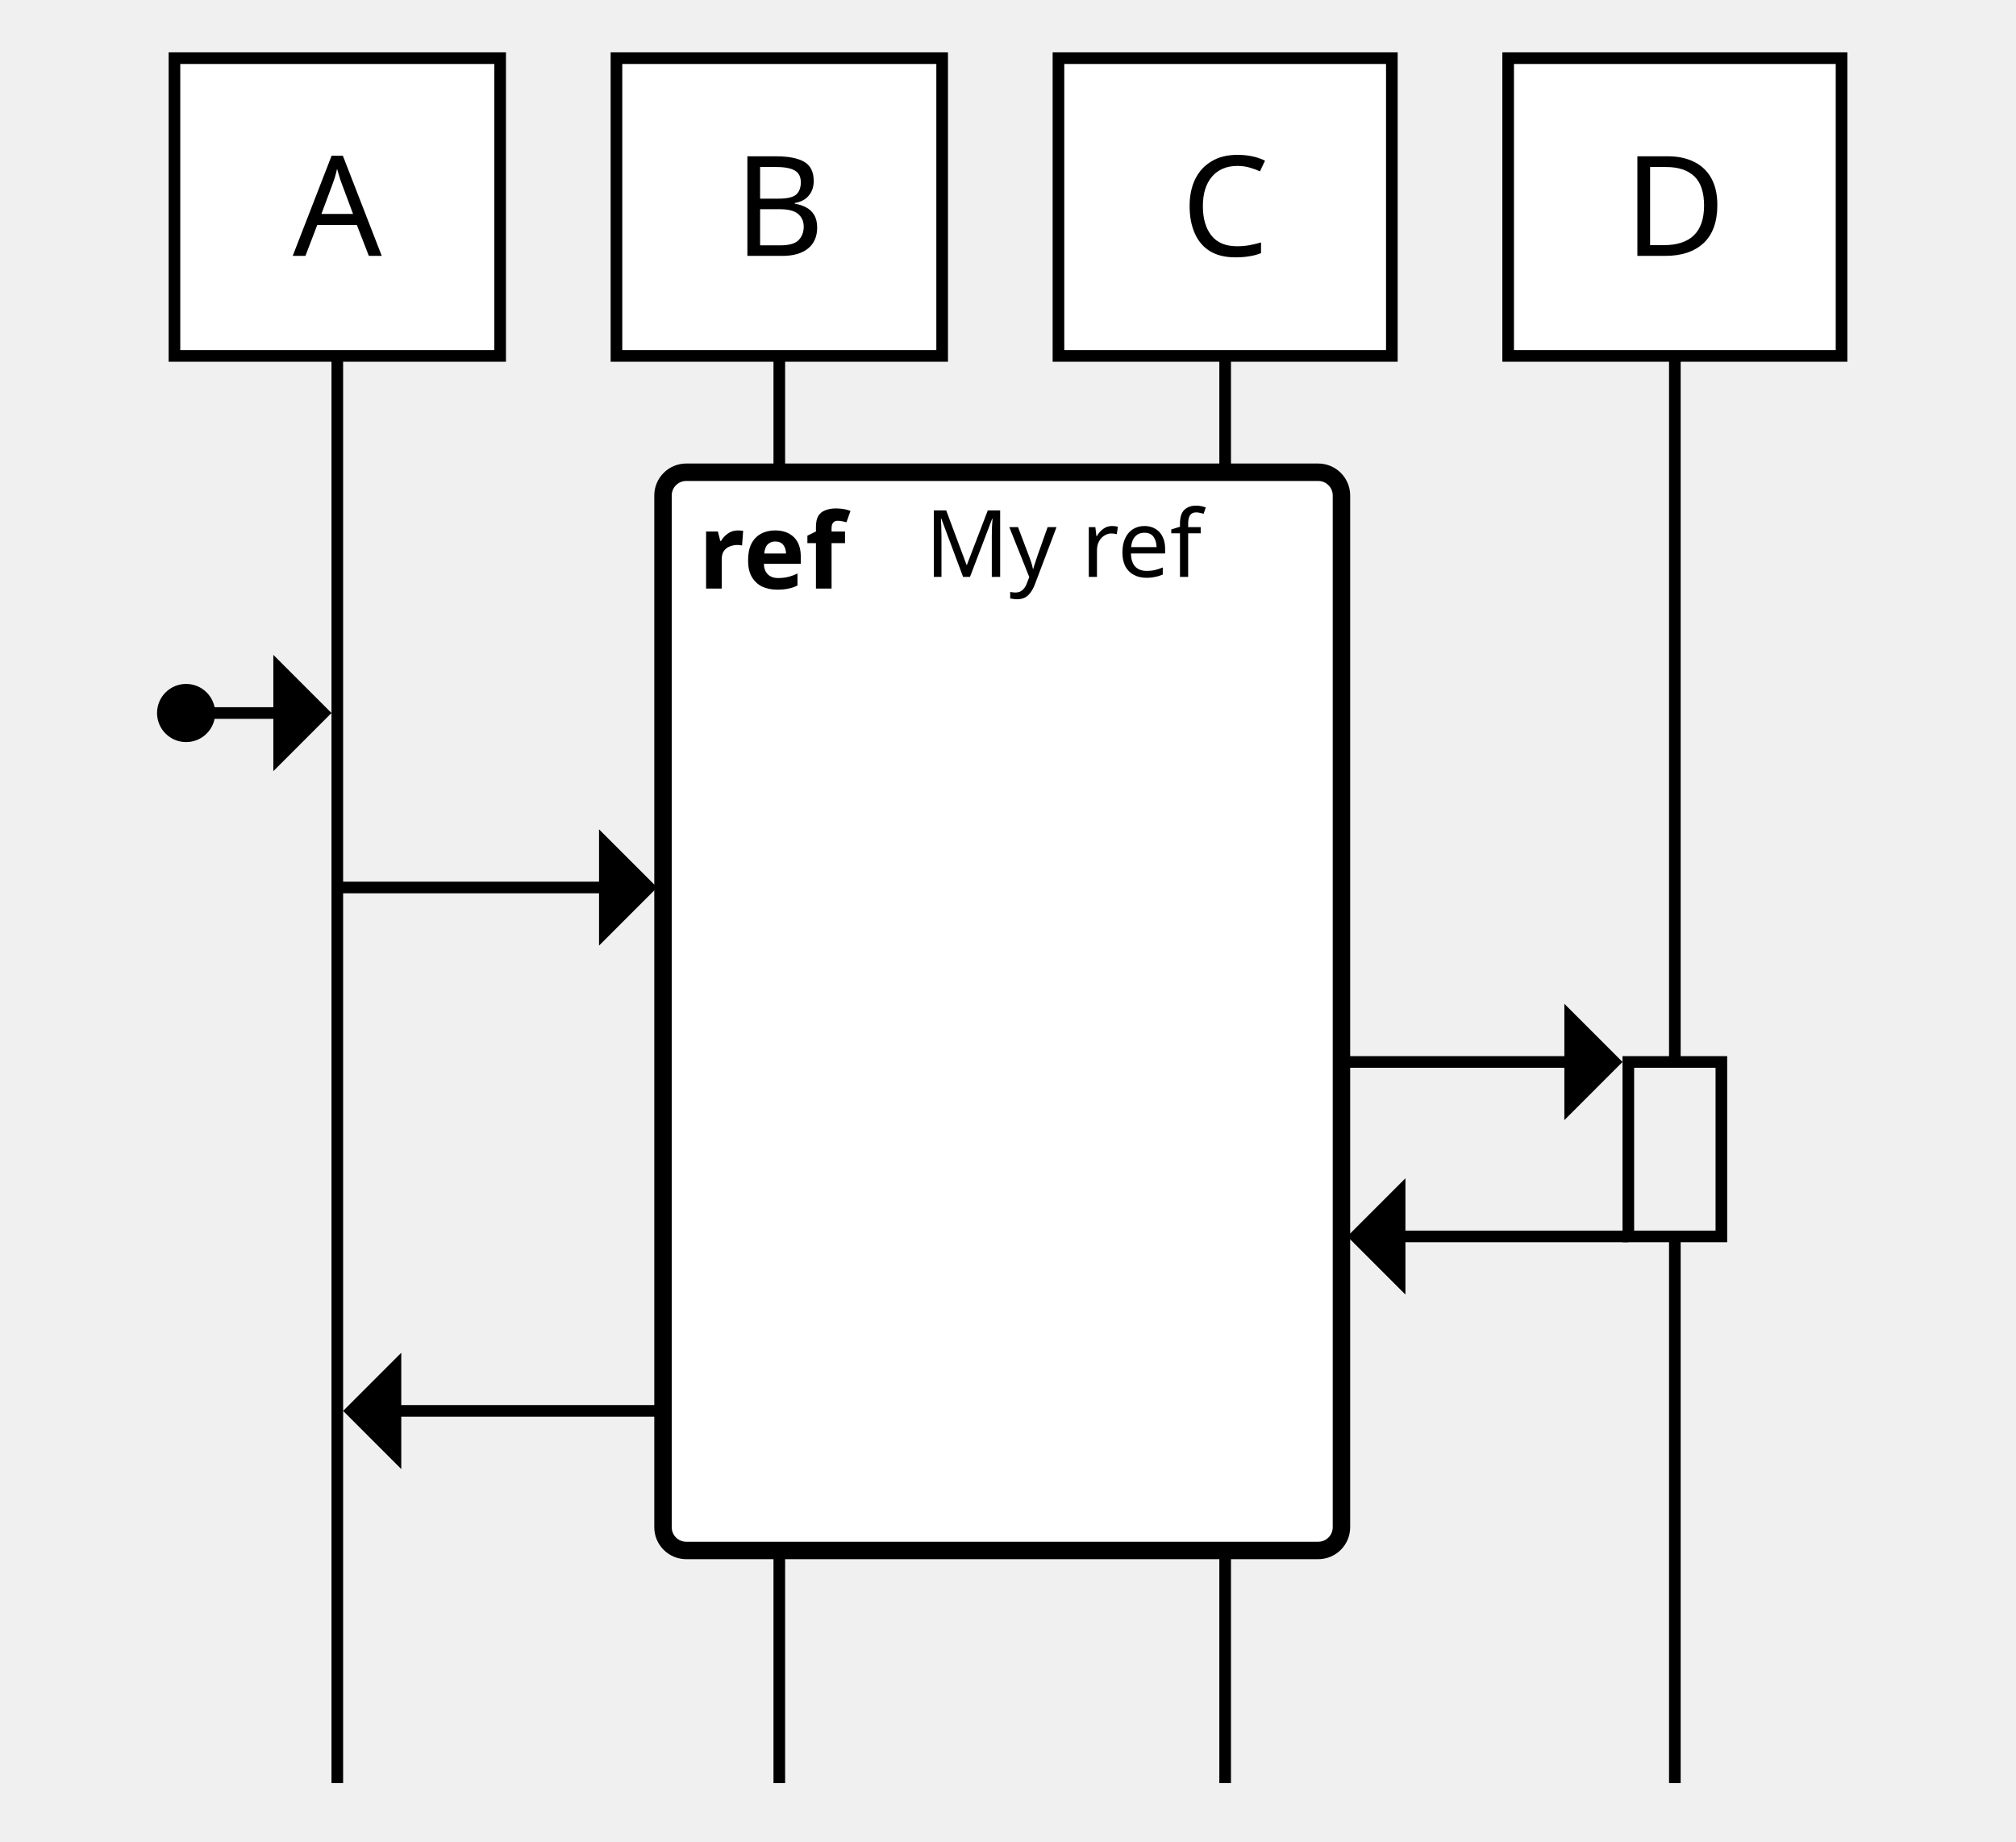
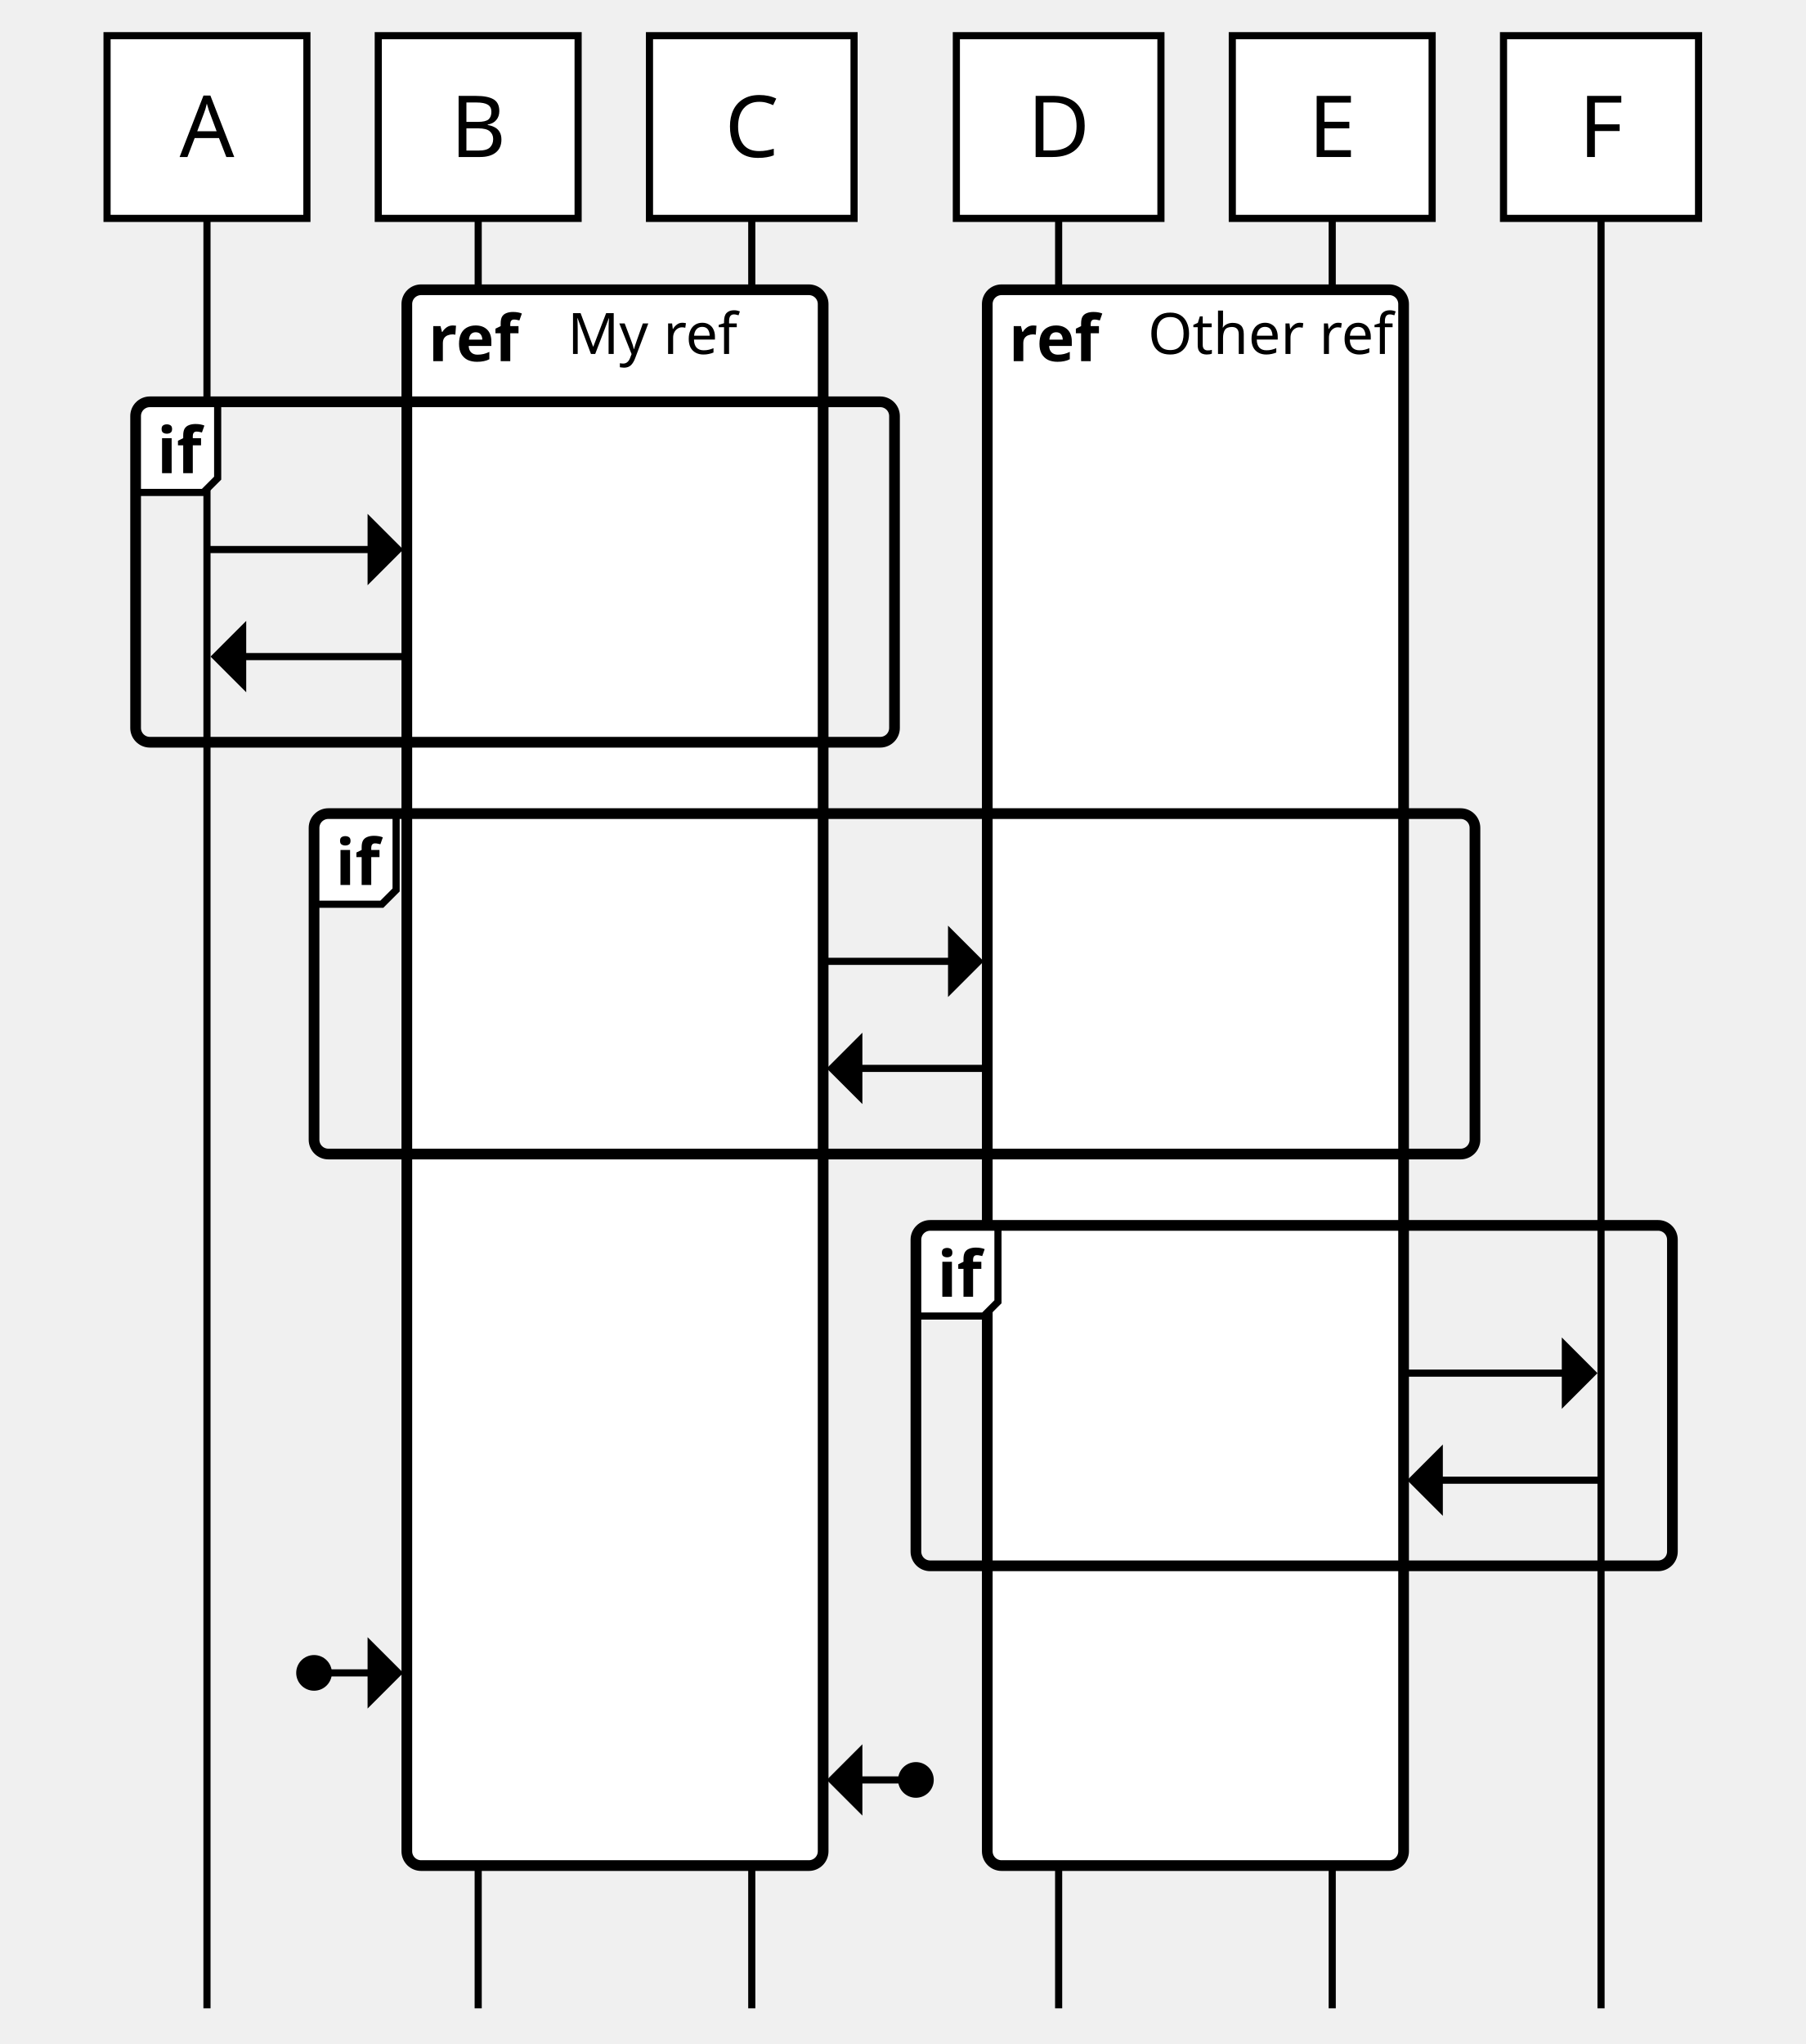
- <svg xmlns="http://www.w3.org/2000/svg" version="1.1" viewBox="-5 -5 173.34 158.3" width="173.34" height="158.3">
+ <svg xmlns="http://www.w3.org/2000/svg" width="253.008" height="286.4" version="1.1" viewBox="-5 -5 253.008 286.4">
  <defs />
  <defs>
    <mask id="R0LineMask" maskUnits="userSpaceOnUse">
-       <rect fill="#FFFFFF" x="-5" y="-5" width="173.34" height="158.3" />
-       <rect x="69.51" y="35.6" width="30.221" height="11.4" fill="#000000" />
+       <rect fill="#FFFFFF" x="-5" y="-5" width="253.008" height="286.4" />
+       <rect x="69.511" y="35.6" width="30.223" height="11.4" fill="#000000" />
+       <rect x="150.846" y="35.6" width="39.566" height="11.4" fill="#000000" />
    </mask>
  </defs>
  <g mask="url(#R0LineMask)">
-     <line x1="139.007" y1="25.6" x2="139.007" y2="86.3" class="agent-7-line" fill="none" stroke="#000000" stroke-width="1" />
-     <rect x="135.007" y="86.3" width="8" height="15" class="agent-7-line" fill="none" stroke="#000000" stroke-width="1" />
-     <line x1="24.002" y1="25.6" x2="24.002" y2="148.3" class="agent-2-line" fill="none" stroke="#000000" stroke-width="1" />
-     <line x1="62.006" y1="25.6" x2="62.006" y2="148.3" class="agent-4-line" fill="none" stroke="#000000" stroke-width="1" />
-     <line x1="100.341" y1="25.6" x2="100.341" y2="148.3" class="agent-5-line" fill="none" stroke="#000000" stroke-width="1" />
-     <line x1="139.007" y1="101.3" x2="139.007" y2="148.3" class="agent-7-line" fill="none" stroke="#000000" stroke-width="1" />
+     <line x1="24.002" y1="25.6" x2="24.002" y2="276.4" class="agent-2-line" fill="none" stroke="#000000" stroke-width="1" />
+     <line x1="62.006" y1="25.6" x2="62.006" y2="276.4" class="agent-6-line" fill="none" stroke="#000000" stroke-width="1" />
+     <line x1="100.341" y1="25.6" x2="100.341" y2="276.4" class="agent-7-line" fill="none" stroke="#000000" stroke-width="1" />
+     <line x1="143.341" y1="25.6" x2="143.341" y2="276.4" class="agent-13-line" fill="none" stroke="#000000" stroke-width="1" />
+     <line x1="181.676" y1="25.6" x2="181.676" y2="276.4" class="agent-14-line" fill="none" stroke="#000000" stroke-width="1" />
+     <line x1="219.343" y1="25.6" x2="219.343" y2="276.4" class="agent-17-line" fill="none" stroke="#000000" stroke-width="1" />
  </g>
  <g>
    <g>
      <g>
-         <path d="M69.51 35.6L69.51 46.3L67.51 48.3L52.006 48.3L52.006 35.6" fill="#FFFFFF" stroke="none" stroke-width="1" rx="2" ry="2" />
-         <path d="M69.51 35.6L69.51 46.3L67.51 48.3L52.006 48.3" fill="none" stroke="#000000" stroke-width="1" rx="2" ry="2" />
+         <path d="M69.511 35.6L69.511 46.3L67.511 48.3L52.006 48.3L52.006 35.6" fill="#FFFFFF" stroke="none" stroke-width="1" rx="2" ry="2" />
+         <path d="M69.511 35.6L69.511 46.3L67.511 48.3L52.006 48.3" fill="none" stroke="#000000" stroke-width="1" rx="2" ry="2" />
      </g>
-       <rect x="52.006" y="35.6" width="58.335" height="92.7" fill="#FFFFFF" stroke="#000000" stroke-width="1.5" rx="2" ry="2" />
+       <rect x="52.006" y="35.6" width="58.335" height="220.8" fill="#FFFFFF" stroke="#000000" stroke-width="1.5" rx="2" ry="2" />
+     </g>
+     <g>
+       <g>
+         <path d="M150.846 35.6L150.846 46.3L148.846 48.3L133.341 48.3L133.341 35.6" fill="#FFFFFF" stroke="none" stroke-width="1" rx="2" ry="2" />
+         <path d="M150.846 35.6L150.846 46.3L148.846 48.3L133.341 48.3" fill="none" stroke="#000000" stroke-width="1" rx="2" ry="2" />
+       </g>
+       <rect x="133.341" y="35.6" width="58.335" height="220.8" fill="#FFFFFF" stroke="#000000" stroke-width="1.5" rx="2" ry="2" />
+     </g>
+     <g>
+       <g>
+         <path d="M25.5 51.3L25.5 62L23.5 64L14.002 64L14.002 51.3" fill="#FFFFFF" stroke="none" stroke-width="1" rx="2" ry="2" />
+         <path d="M25.5 51.3L25.5 62L23.5 64L14.002 64" fill="none" stroke="#000000" stroke-width="1" rx="2" ry="2" />
+       </g>
+       <rect x="14.002" y="51.3" width="106.339" height="47.7" fill="none" stroke="#000000" stroke-width="1.5" rx="2" ry="2" />
+     </g>
+     <g>
+       <g>
+         <path d="M50.503 109L50.503 119.7L48.503 121.7L39.006 121.7L39.006 109" fill="#FFFFFF" stroke="none" stroke-width="1" rx="2" ry="2" />
+         <path d="M50.503 109L50.503 119.7L48.503 121.7L39.006 121.7" fill="none" stroke="#000000" stroke-width="1" rx="2" ry="2" />
+       </g>
+       <rect x="39.006" y="109" width="162.67" height="47.7" fill="none" stroke="#000000" stroke-width="1.5" rx="2" ry="2" />
+     </g>
+     <g>
+       <g>
+         <path d="M134.838 166.7L134.838 177.4L132.838 179.4L123.341 179.4L123.341 166.7" fill="#FFFFFF" stroke="none" stroke-width="1" rx="2" ry="2" />
+         <path d="M134.838 166.7L134.838 177.4L132.838 179.4L123.341 179.4" fill="none" stroke="#000000" stroke-width="1" rx="2" ry="2" />
+       </g>
+       <rect x="123.341" y="166.7" width="106.002" height="47.7" fill="none" stroke="#000000" stroke-width="1.5" rx="2" ry="2" />
    </g>
  </g>
  <g>
    <rect x="10" y="0" width="28.004" height="25.6" fill="#FFFFFF" stroke="#000000" stroke-width="1" />
    <rect x="48.004" y="0" width="28.004" height="25.6" fill="#FFFFFF" stroke="#000000" stroke-width="1" />
    <rect x="86.008" y="0" width="28.666" height="25.6" fill="#FFFFFF" stroke="#000000" stroke-width="1" />
-     <rect x="124.674" y="0" width="28.666" height="25.6" fill="#FFFFFF" stroke="#000000" stroke-width="1" />
-     <path d="M13.002 56.3L21.002 56.3" fill="none" stroke="#000000" stroke-width="1" />
-     <polygon points="18.502 61.3 23.502 56.3 18.502 51.3" fill="#000000" stroke-width="0" stroke-linejoin="miter" />
-     <circle cx="11.002" cy="56.3" r="2" fill="#000000" stroke="#000000" stroke-width="1" />
-     <path d="M24.002 71.3L49.006 71.3" fill="none" stroke="#000000" stroke-width="1" />
-     <polygon points="46.506 76.3 51.506 71.3 46.506 66.3" fill="#000000" stroke-width="0" stroke-linejoin="miter" />
-     <path d="M110.341 86.3L132.007 86.3" fill="none" stroke="#000000" stroke-width="1" />
-     <polygon points="129.507 91.3 134.507 86.3 129.507 81.3" fill="#000000" stroke-width="0" stroke-linejoin="miter" />
-     <path d="M135.007 101.3L113.341 101.3" fill="none" stroke="#000000" stroke-width="1" />
-     <polygon points="115.841 96.3 110.841 101.3 115.841 106.3" fill="#000000" stroke-width="0" stroke-linejoin="miter" />
-     <path d="M52.006 116.3L27.002 116.3" fill="none" stroke="#000000" stroke-width="1" />
-     <polygon points="29.502 111.3 24.502 116.3 29.502 121.3" fill="#000000" stroke-width="0" stroke-linejoin="miter" />
+     <rect x="129.008" y="0" width="28.666" height="25.6" fill="#FFFFFF" stroke="#000000" stroke-width="1" />
+     <rect x="167.674" y="0" width="28.004" height="25.6" fill="#FFFFFF" stroke="#000000" stroke-width="1" />
+     <rect x="205.678" y="0" width="27.33" height="25.6" fill="#FFFFFF" stroke="#000000" stroke-width="1" />
+     <path d="M24.002 72L49.006 72" fill="none" stroke="#000000" stroke-width="1" />
+     <polygon points="46.506 77 51.506 72 46.506 67" fill="#000000" stroke-width="0" stroke-linejoin="miter" />
+     <path d="M52.006 87L27.002 87" fill="none" stroke="#000000" stroke-width="1" />
+     <polygon points="29.502 82 24.502 87 29.502 92" fill="#000000" stroke-width="0" stroke-linejoin="miter" />
+     <path d="M110.341 129.7L130.341 129.7" fill="none" stroke="#000000" stroke-width="1" />
+     <polygon points="127.841 134.7 132.841 129.7 127.841 124.7" fill="#000000" stroke-width="0" stroke-linejoin="miter" />
+     <path d="M133.341 144.7L113.341 144.7" fill="none" stroke="#000000" stroke-width="1" />
+     <polygon points="115.841 139.7 110.841 144.7 115.841 149.7" fill="#000000" stroke-width="0" stroke-linejoin="miter" />
+     <path d="M191.676 187.4L216.343 187.4" fill="none" stroke="#000000" stroke-width="1" />
+     <polygon points="213.843 192.4 218.843 187.4 213.843 182.4" fill="#000000" stroke-width="0" stroke-linejoin="miter" />
+     <path d="M219.343 202.4L194.676 202.4" fill="none" stroke="#000000" stroke-width="1" />
+     <polygon points="197.176 197.4 192.176 202.4 197.176 207.4" fill="#000000" stroke-width="0" stroke-linejoin="miter" />
+     <path d="M41.006 229.4L49.006 229.4" fill="none" stroke="#000000" stroke-width="1" />
+     <polygon points="46.506 234.4 51.506 229.4 46.506 224.4" fill="#000000" stroke-width="0" stroke-linejoin="miter" />
+     <circle cx="39.006" cy="229.4" r="2" fill="#000000" stroke="#000000" stroke-width="1" />
+     <path d="M113.341 244.4L121.341 244.4" fill="none" stroke="#000000" stroke-width="1" />
+     <polygon points="115.841 239.4 110.841 244.4 115.841 249.4" fill="#000000" stroke-width="0" stroke-linejoin="miter" />
+     <circle cx="123.341" cy="244.4" r="2" fill="#000000" stroke="#000000" stroke-width="1" />
  </g>
  <g>
    <g class="region">
      <rect x="10" y="0" width="28.004" height="25.6" fill="transparent" class="outline" />
      <text x="24.002" font-family="sans-serif" font-size="12" line-height="1.3" text-anchor="middle" y="17">A</text>
    </g>
    <g class="region">
      <rect x="48.004" y="0" width="28.004" height="25.6" fill="transparent" class="outline" />
      <text x="62.006" font-family="sans-serif" font-size="12" line-height="1.3" text-anchor="middle" y="17">B</text>
    </g>
    <g class="region">
      <rect x="86.008" y="0" width="28.666" height="25.6" fill="transparent" class="outline" />
      <text x="100.341" font-family="sans-serif" font-size="12" line-height="1.3" text-anchor="middle" y="17">C</text>
    </g>
    <g class="region">
-       <rect x="124.674" y="0" width="28.666" height="25.6" fill="transparent" class="outline" />
-       <text x="139.007" font-family="sans-serif" font-size="12" line-height="1.3" text-anchor="middle" y="17">D</text>
+       <rect x="129.008" y="0" width="28.666" height="25.6" fill="transparent" class="outline" />
+       <text x="143.341" font-family="sans-serif" font-size="12" line-height="1.3" text-anchor="middle" y="17">D</text>
+     </g>
+     <g class="region">
+       <rect x="167.674" y="0" width="28.004" height="25.6" fill="transparent" class="outline" />
+       <text x="181.676" font-family="sans-serif" font-size="12" line-height="1.3" text-anchor="middle" y="17">E</text>
+     </g>
+     <g class="region">
+       <rect x="205.678" y="0" width="27.33" height="25.6" fill="transparent" class="outline" />
+       <text x="219.343" font-family="sans-serif" font-size="12" line-height="1.3" text-anchor="middle" y="17">F</text>
    </g>
    <g class="region">
      <rect x="52.006" y="35.6" width="58.335" height="12.7" fill="transparent" class="outline" />
      <text x="55.006" font-family="sans-serif" font-weight="bold" font-size="9" line-height="1.3" text-anchor="left" y="45.6">ref</text>
-       <text x="74.51" font-family="sans-serif" font-size="8" line-height="1.3" text-anchor="left" y="44.6">My ref</text>
+       <text x="74.511" font-family="sans-serif" font-size="8" line-height="1.3" text-anchor="left" y="44.6">My ref</text>
    </g>
    <g class="region">
-       <path d="M13.002,51.3L24.002,51.3L24.002,61.3L13.002,61.3Z" fill="transparent" class="outline" />
+       <rect x="133.341" y="35.6" width="58.335" height="12.7" fill="transparent" class="outline" />
+       <text x="136.341" font-family="sans-serif" font-weight="bold" font-size="9" line-height="1.3" text-anchor="left" y="45.6">ref</text>
+       <text x="155.846" font-family="sans-serif" font-size="8" line-height="1.3" text-anchor="left" y="44.6">Other ref</text>
    </g>
    <g class="region">
-       <path d="M24.002,66.3L52.006,66.3L52.006,76.3L24.002,76.3Z" fill="transparent" class="outline" />
+       <rect x="14.002" y="51.3" width="106.339" height="12.7" fill="transparent" class="outline" />
+       <text x="17.002" font-family="sans-serif" font-weight="bold" font-size="9" line-height="1.3" text-anchor="left" y="61.3">if</text>
    </g>
    <g class="region">
-       <path d="M110.341,81.3L135.007,81.3L135.007,91.3L110.341,91.3Z" fill="transparent" class="outline" />
+       <path d="M24.002,67L52.006,67L52.006,77L24.002,77Z" fill="transparent" class="outline" />
    </g>
    <g class="region">
-       <path d="M135.007,96.3L110.341,96.3L110.341,106.3L135.007,106.3Z" fill="transparent" class="outline" />
+       <path d="M52.006,82L24.002,82L24.002,92L52.006,92Z" fill="transparent" class="outline" />
    </g>
    <g class="region">
-       <path d="M52.006,111.3L24.002,111.3L24.002,121.3L52.006,121.3Z" fill="transparent" class="outline" />
+       <rect x="39.006" y="109" width="162.67" height="12.7" fill="transparent" class="outline" />
+       <text x="42.006" font-family="sans-serif" font-weight="bold" font-size="9" line-height="1.3" text-anchor="left" y="119">if</text>
    </g>
    <g class="region">
-       <rect x="19.002" y="138.3" width="10" height="10" fill="transparent" class="outline" />
+       <path d="M110.341,124.7L133.341,124.7L133.341,134.7L110.341,134.7Z" fill="transparent" class="outline" />
    </g>
    <g class="region">
-       <rect x="57.006" y="138.3" width="10" height="10" fill="transparent" class="outline" />
+       <path d="M133.341,139.7L110.341,139.7L110.341,149.7L133.341,149.7Z" fill="transparent" class="outline" />
    </g>
    <g class="region">
-       <rect x="95.341" y="138.3" width="10" height="10" fill="transparent" class="outline" />
+       <rect x="123.341" y="166.7" width="106.002" height="12.7" fill="transparent" class="outline" />
+       <text x="126.341" font-family="sans-serif" font-weight="bold" font-size="9" line-height="1.3" text-anchor="left" y="176.7">if</text>
    </g>
    <g class="region">
-       <rect x="134.007" y="138.3" width="10" height="10" fill="transparent" class="outline" />
+       <path d="M191.676,182.4L219.343,182.4L219.343,192.4L191.676,192.4Z" fill="transparent" class="outline" />
+     </g>
+     <g class="region">
+       <path d="M219.343,197.4L191.676,197.4L191.676,207.4L219.343,207.4Z" fill="transparent" class="outline" />
+     </g>
+     <g class="region">
+       <path d="M41.006,224.4L52.006,224.4L52.006,234.4L41.006,234.4Z" fill="transparent" class="outline" />
+     </g>
+     <g class="region">
+       <path d="M110.341,239.4L121.341,239.4L121.341,249.4L110.341,249.4Z" fill="transparent" class="outline" />
+     </g>
+     <g class="region">
+       <rect x="19.002" y="266.4" width="10" height="10" fill="transparent" class="outline" />
+     </g>
+     <g class="region">
+       <rect x="57.006" y="266.4" width="10" height="10" fill="transparent" class="outline" />
+     </g>
+     <g class="region">
+       <rect x="95.341" y="266.4" width="10" height="10" fill="transparent" class="outline" />
+     </g>
+     <g class="region">
+       <rect x="138.341" y="266.4" width="10" height="10" fill="transparent" class="outline" />
+     </g>
+     <g class="region">
+       <rect x="176.676" y="266.4" width="10" height="10" fill="transparent" class="outline" />
+     </g>
+     <g class="region">
+       <rect x="214.343" y="266.4" width="10" height="10" fill="transparent" class="outline" />
    </g>
  </g>
</svg>
